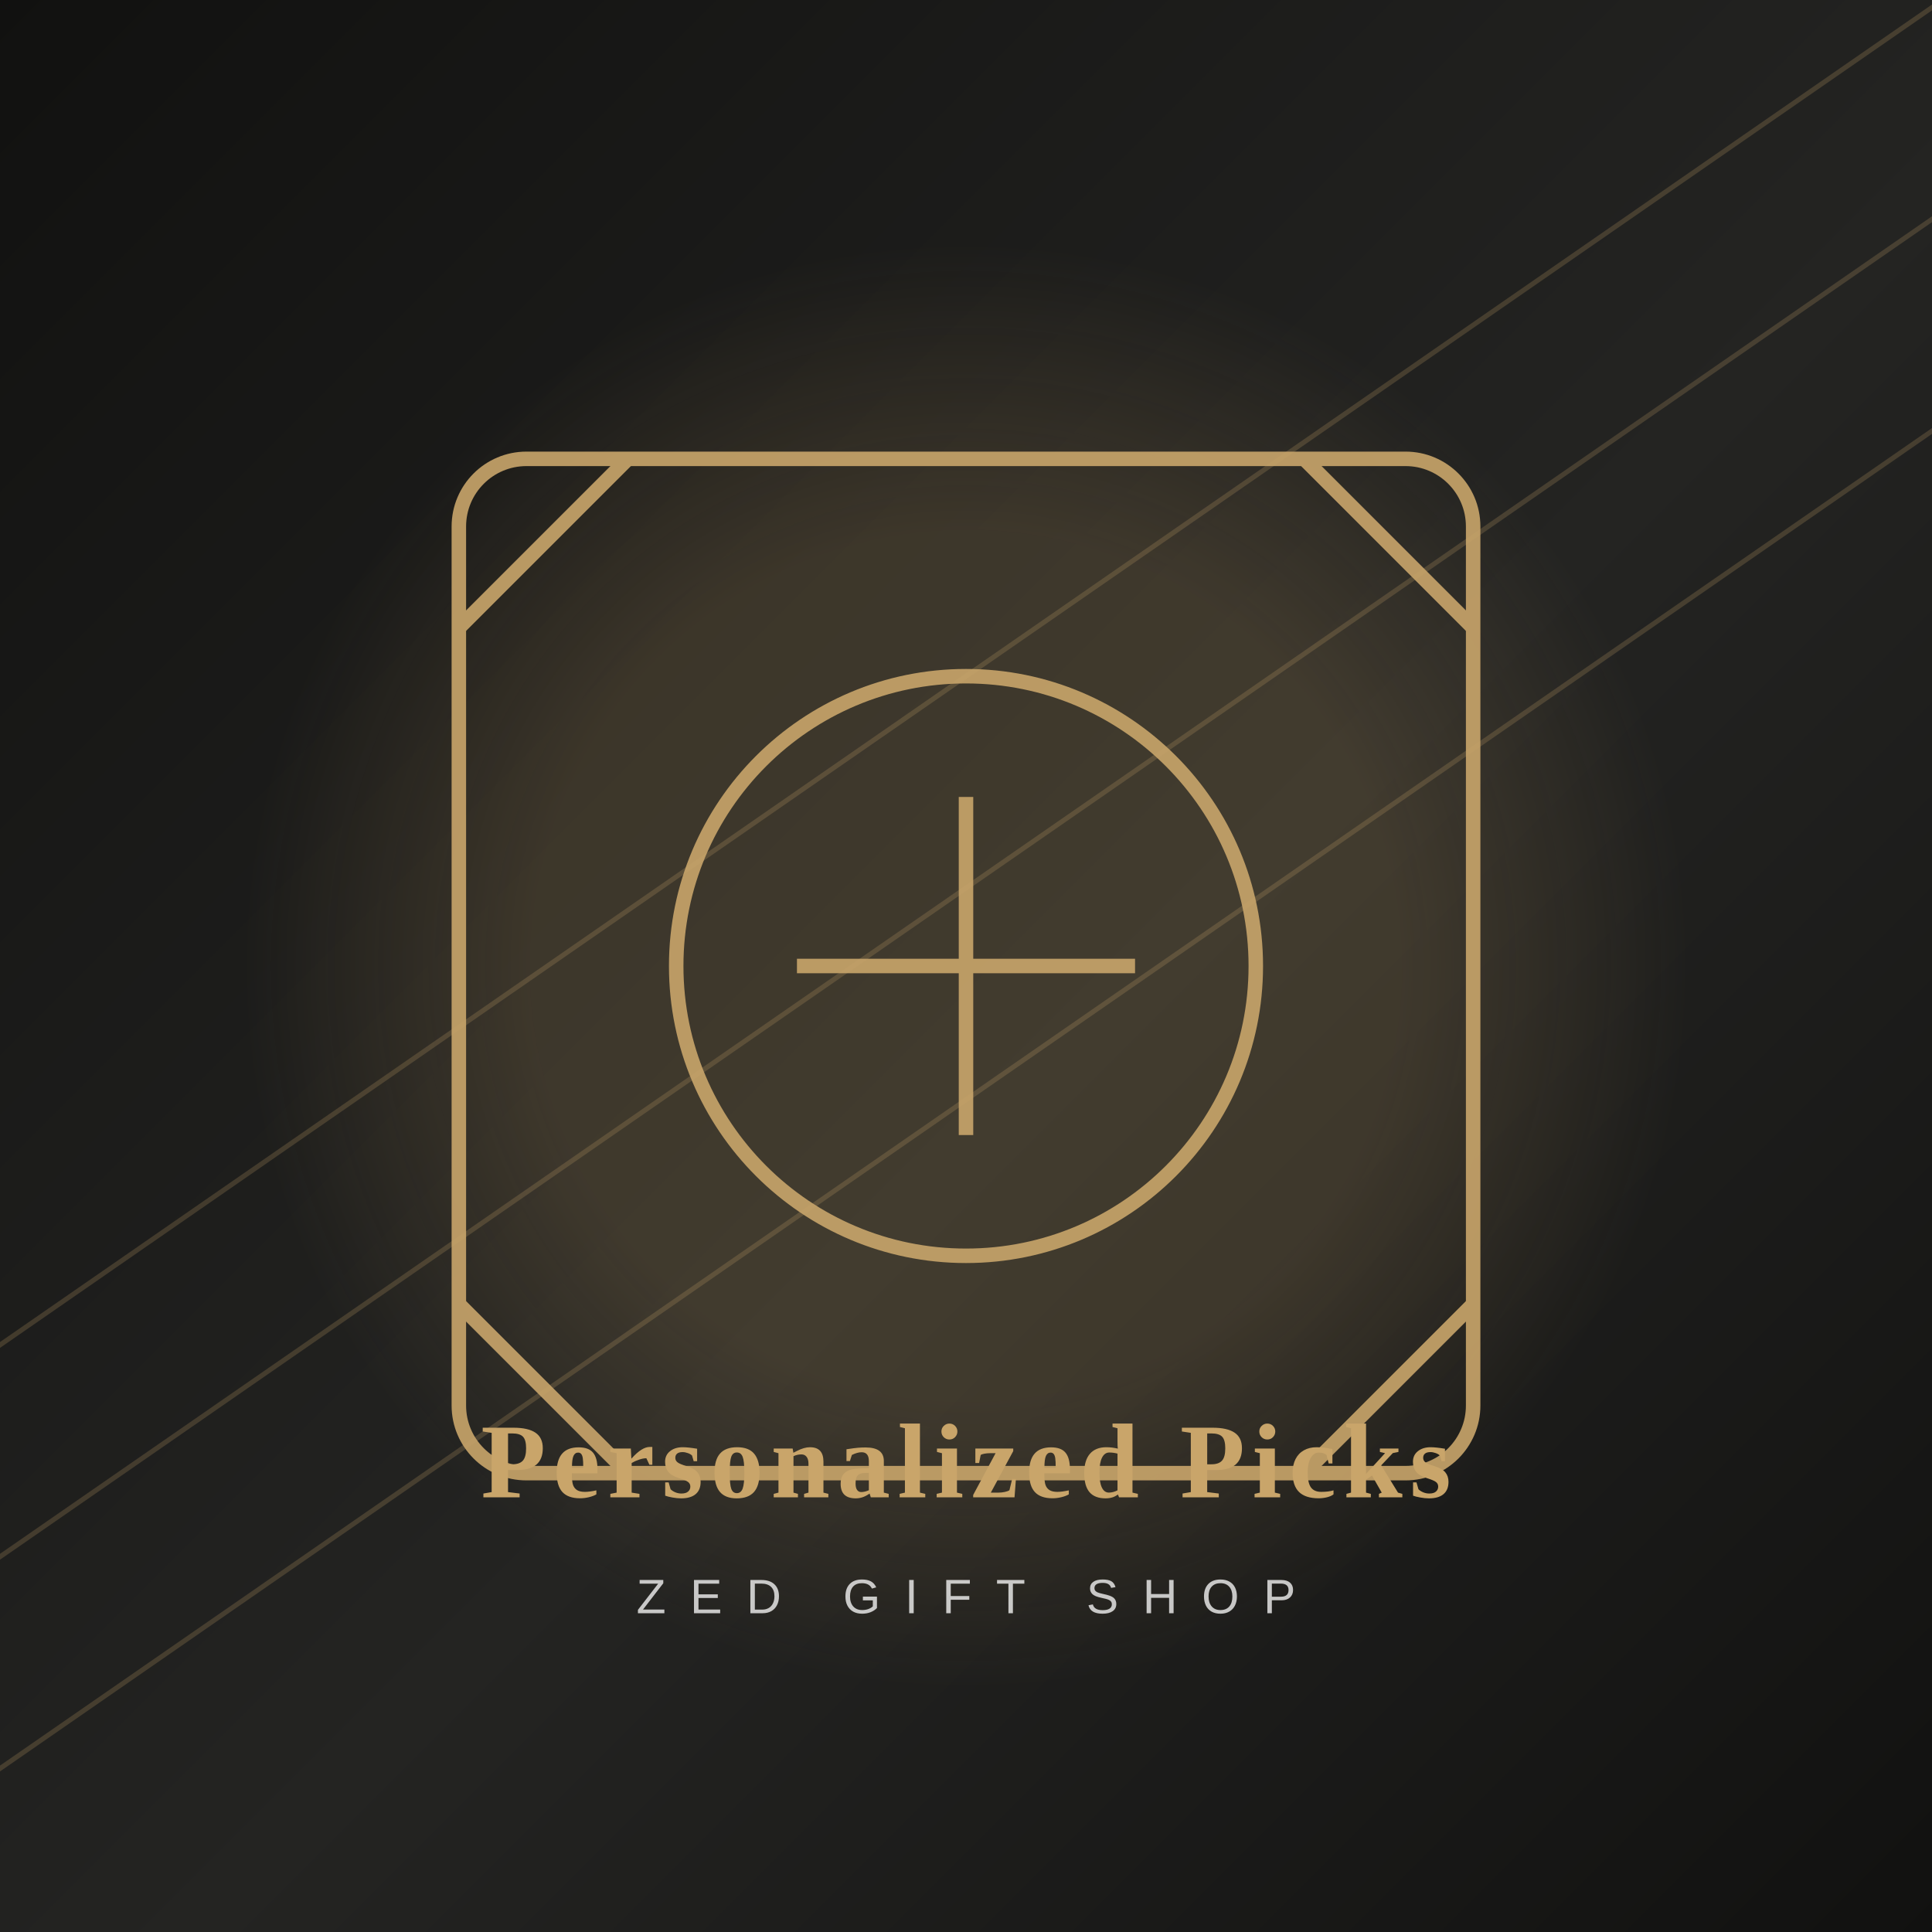
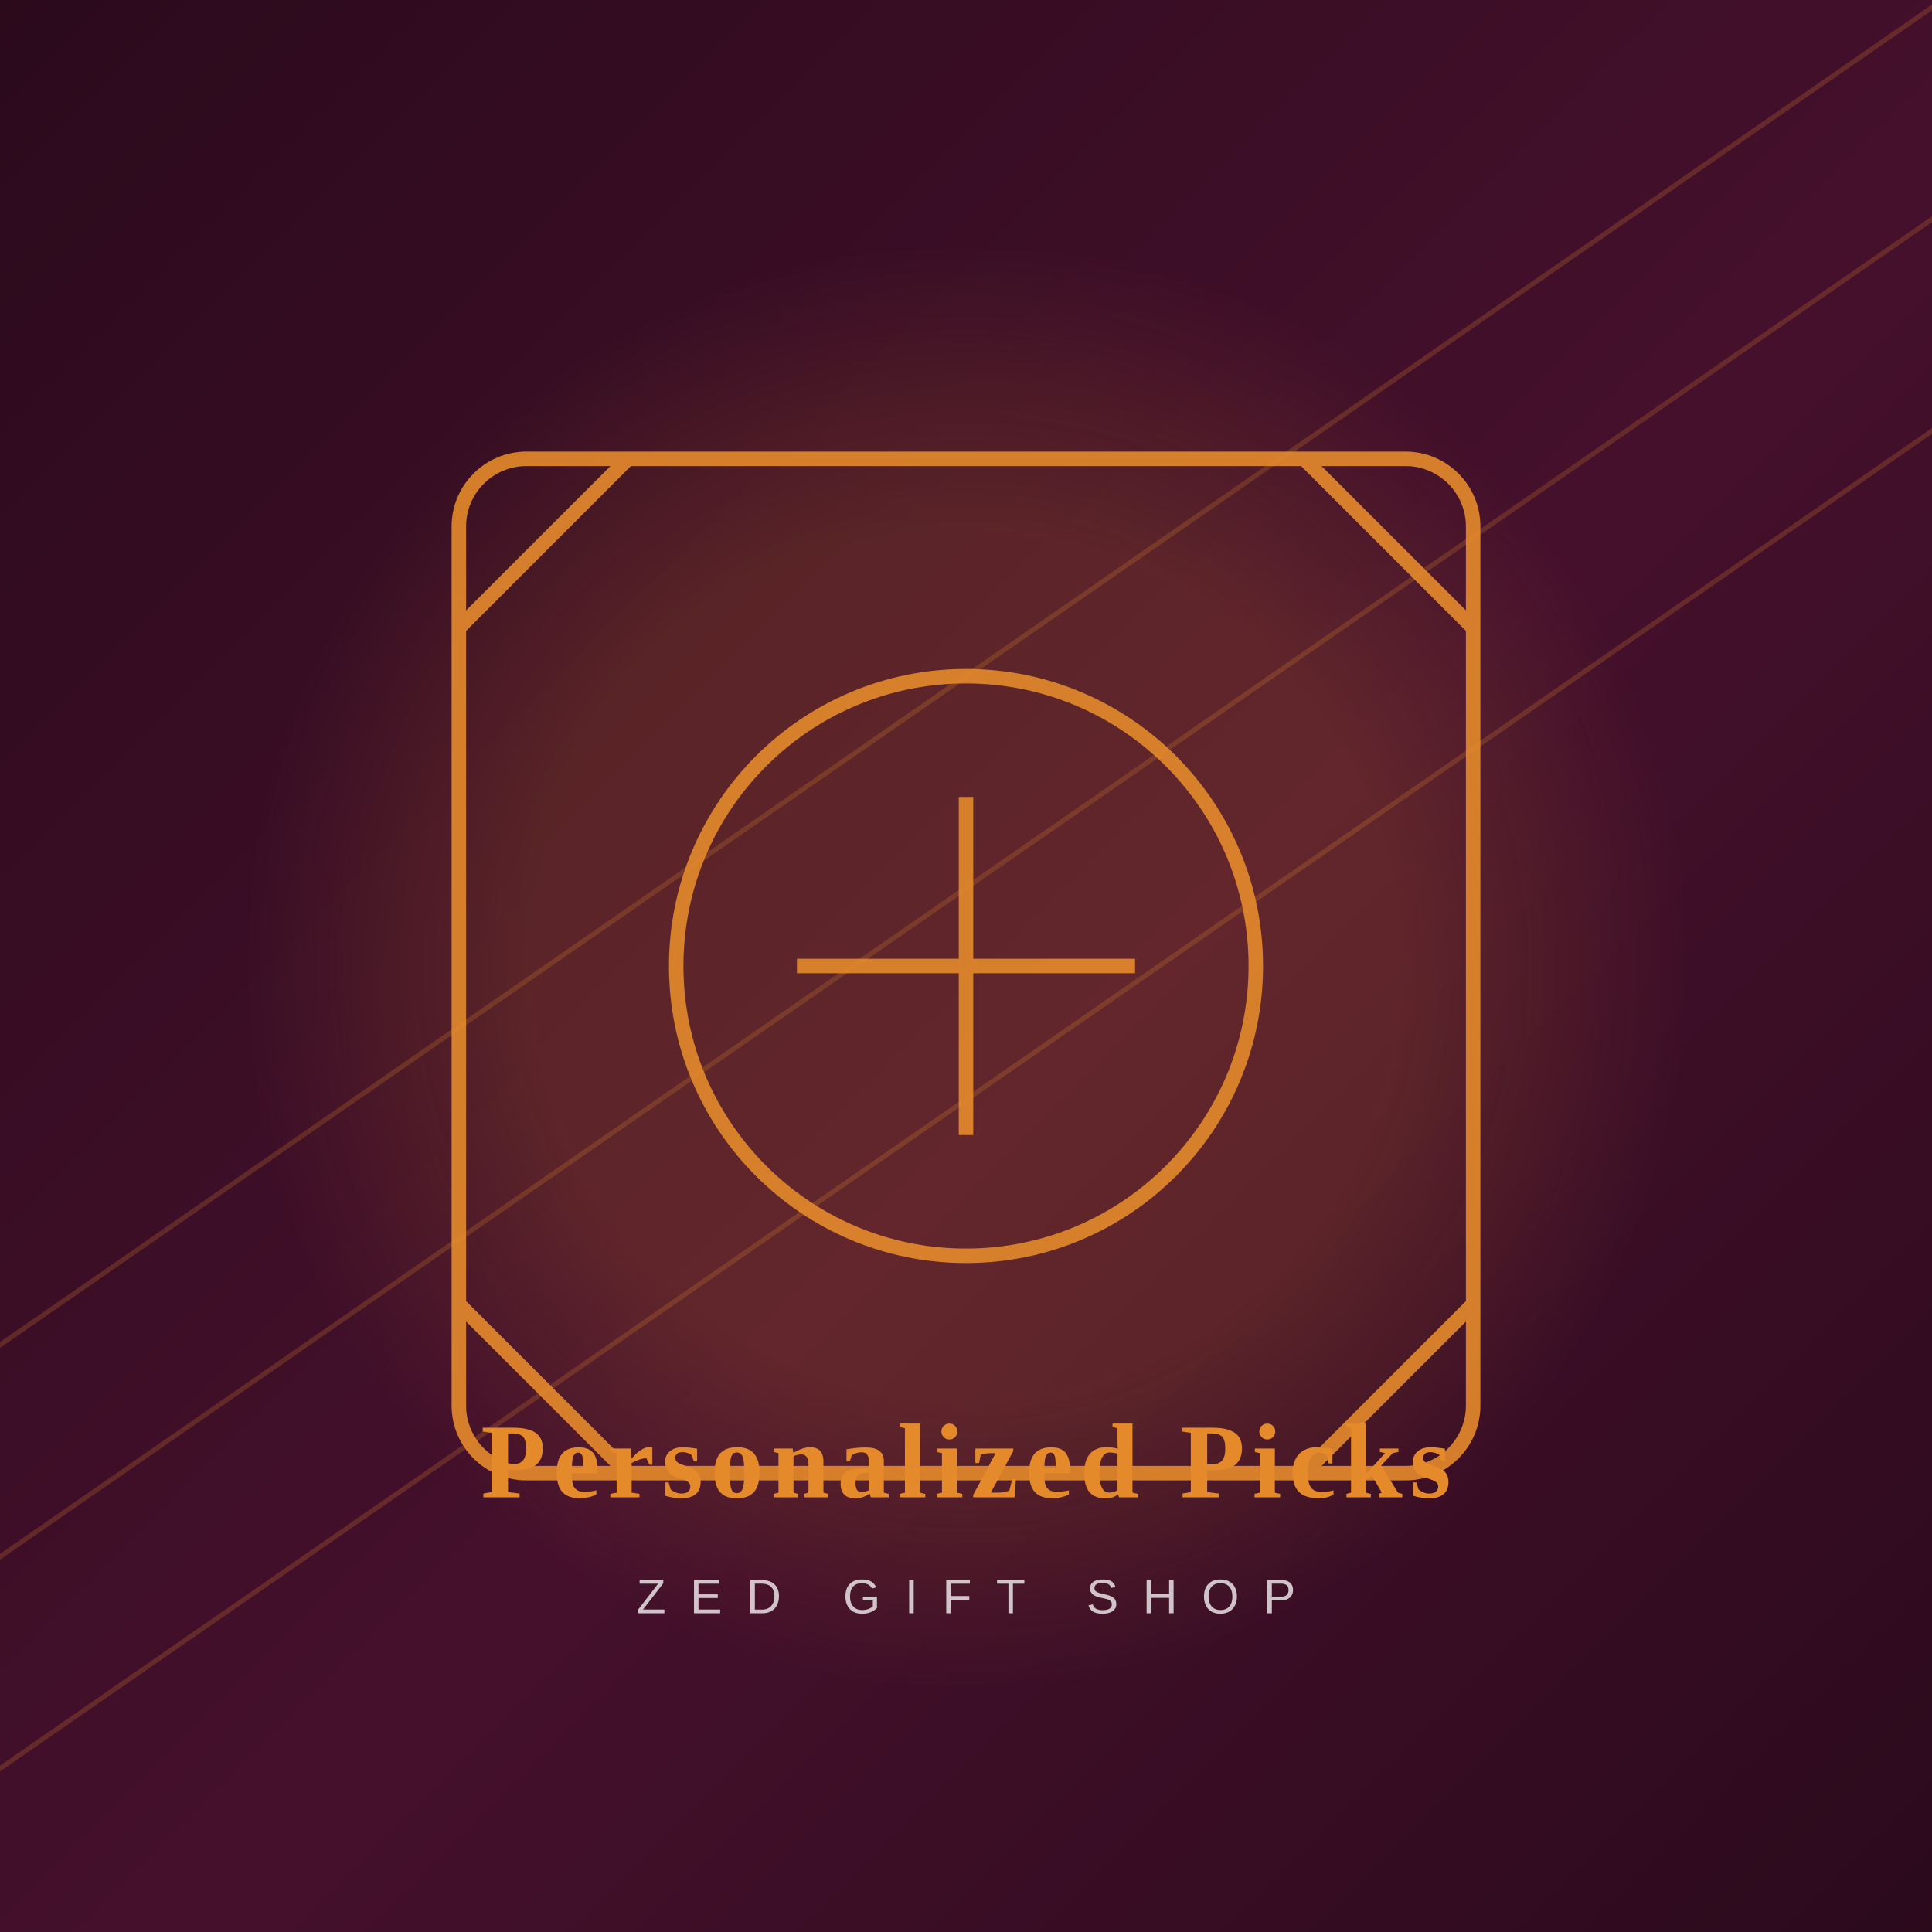
<svg xmlns="http://www.w3.org/2000/svg" width="800" height="800" viewBox="0 0 800 800">
  <defs>
    <linearGradient id="bg" x1="0" y1="0" x2="1" y2="1">
-       <stop offset="0" stop-color="#111110" />
-       <stop offset="0.55" stop-color="#242422" />
-       <stop offset="1" stop-color="#111110" />
+       <stop offset="0" stop-color="#2b0a1c" />
+       <stop offset="0.55" stop-color="#45102c" />
+       <stop offset="1" stop-color="#2b0a1c" />
    </linearGradient>
    <radialGradient id="glow" cx="0.5" cy="0.5" r="0.5">
-       <stop offset="0.6" stop-color="#c9a56a" stop-opacity="0.18" />
-       <stop offset="1" stop-color="#c9a56a" stop-opacity="0" />
+       <stop offset="0.6" stop-color="#e48a2b" stop-opacity="0.18" />
+       <stop offset="1" stop-color="#e48a2b" stop-opacity="0" />
    </radialGradient>
  </defs>
  <rect width="800" height="800" fill="url(#bg)" />
  <circle cx="400" cy="400" r="300" fill="url(#glow)" />
-   <g stroke="#c9a56a" stroke-opacity="0.22" stroke-width="2">
+   <g stroke="#e48a2b" stroke-opacity="0.22" stroke-width="2">
    <path d="M-120 640 L920 -80" />
    <path d="M-80 700 L960 -20" />
    <path d="M-40 760 L1000 40" />
  </g>
-   <g fill="none" stroke="#c9a56a" stroke-width="6" opacity="0.9">
+   <g fill="none" stroke="#e48a2b" stroke-width="6" opacity="0.9">
    <rect x="190" y="190" width="420" height="420" rx="28" />
    <path d="M260 190 L190 260 M540 190 L610 260 M260 610 L190 540 M540 610 L610 540" />
    <circle cx="400" cy="400" r="120" />
    <path d="M400 330 L400 470 M330 400 L470 400" />
  </g>
-   <text x="400" y="620" text-anchor="middle" font-family="Georgia, 'Times New Roman', serif" font-size="44" font-weight="bold" letter-spacing="3" fill="#c9a56a">Personalized Picks</text>
+   <text x="400" y="620" text-anchor="middle" font-family="Georgia, 'Times New Roman', serif" font-size="44" font-weight="bold" letter-spacing="3" fill="#e48a2b">Personalized Picks</text>
  <text x="400" y="668" text-anchor="middle" font-family="Arial, sans-serif" font-size="20" letter-spacing="10" fill="#ffffff" fill-opacity="0.75">ZED GIFT SHOP</text>
</svg>
